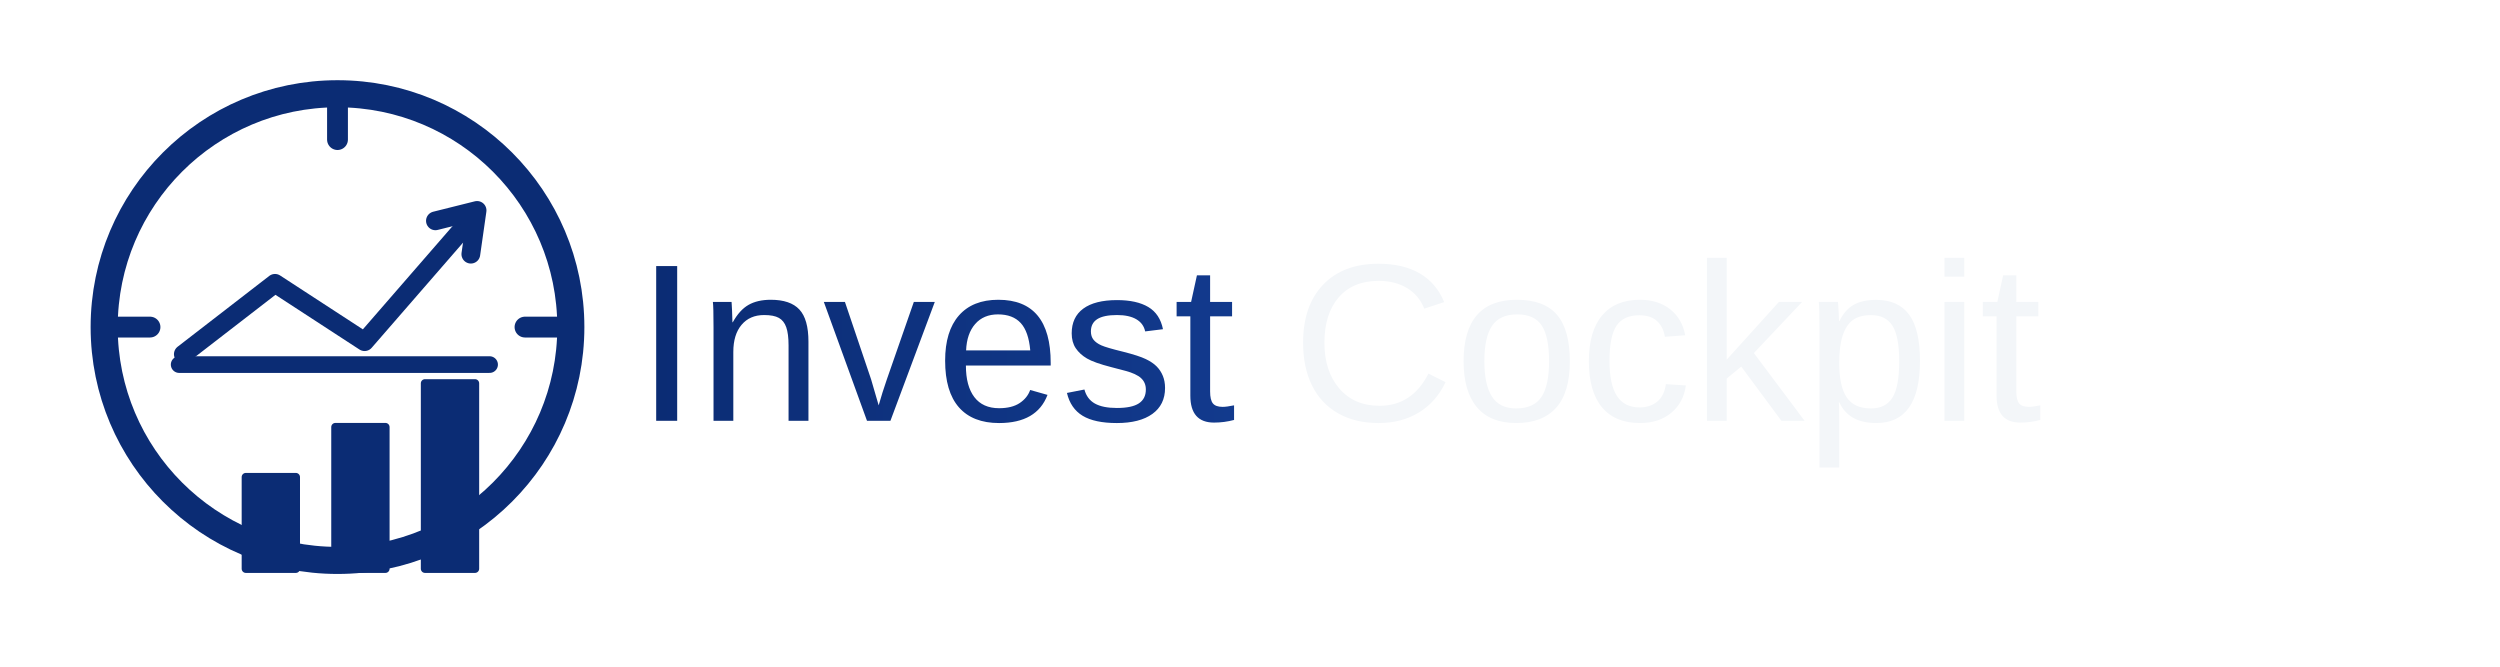
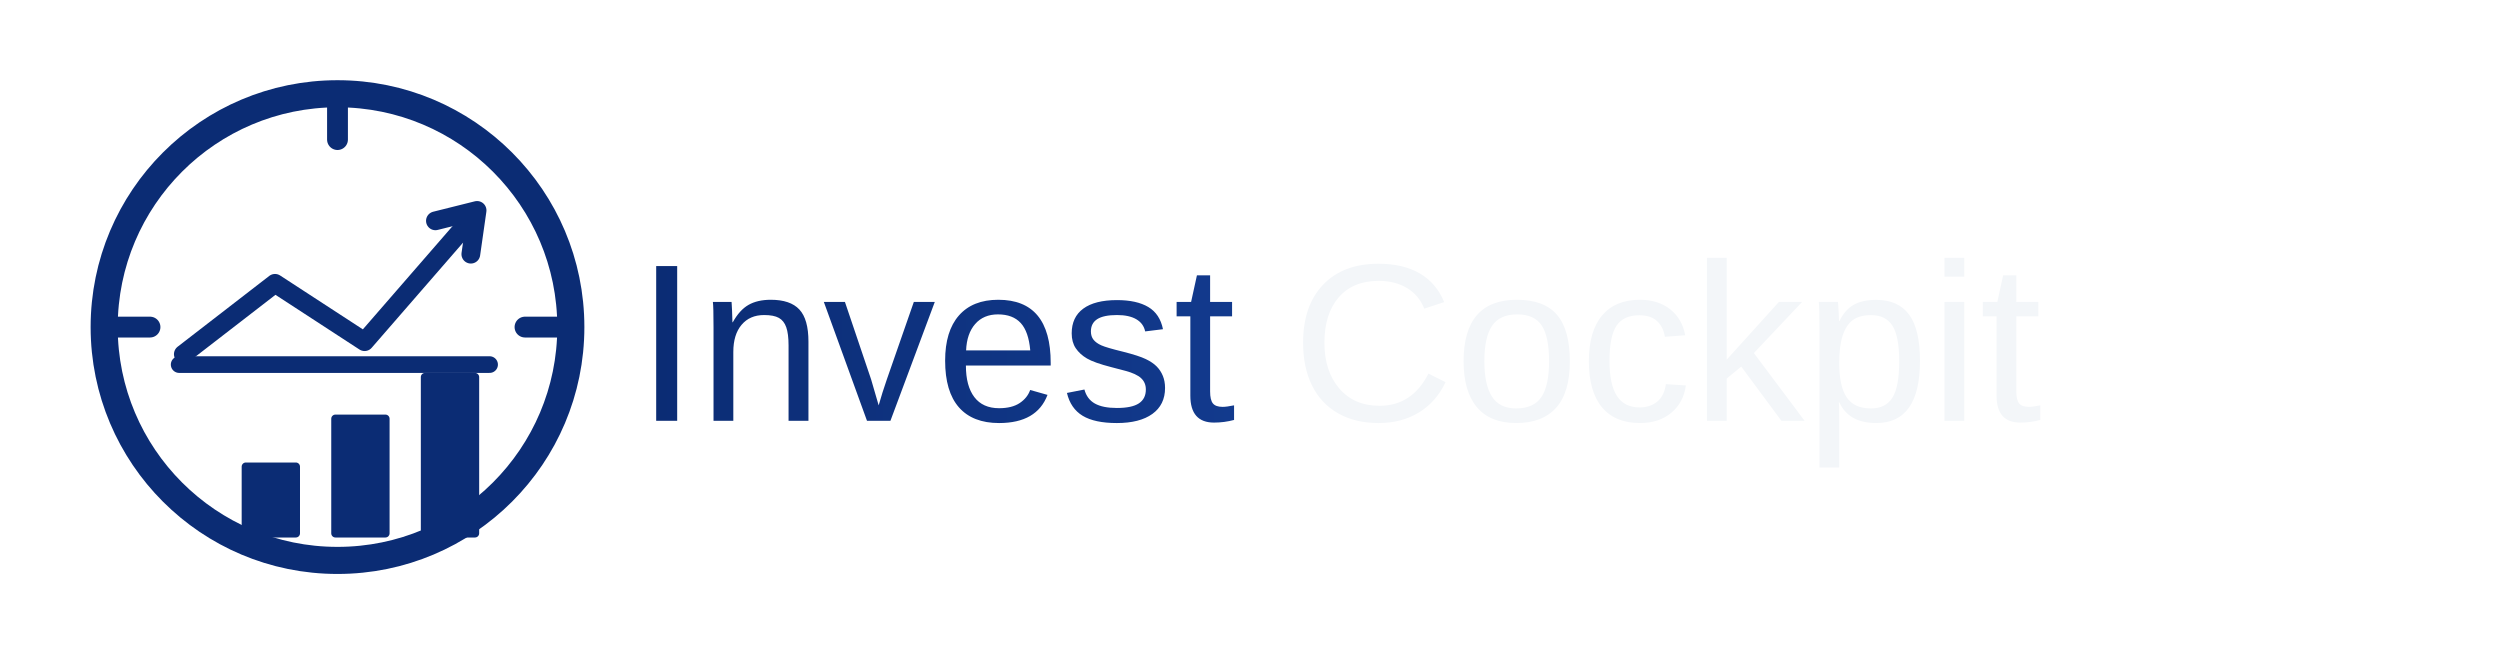
<svg xmlns="http://www.w3.org/2000/svg" viewBox="0 0 1200 320" width="1200" height="320">
  <defs>
    <linearGradient id="blueText" x1="0" x2="1">
      <stop offset="0" stop-color="#0b2c74" />
      <stop offset="1" stop-color="#123a8d" />
    </linearGradient>
  </defs>
  <g transform="translate(30 25)">
    <circle cx="132" cy="132" r="112" fill="none" stroke="#0b2c74" stroke-width="13" />
    <line x1="132" y1="20" x2="132" y2="42" stroke="#0b2c74" stroke-width="10" stroke-linecap="round" />
    <line x1="20" y1="132" x2="42" y2="132" stroke="#0b2c74" stroke-width="10" stroke-linecap="round" />
    <line x1="222" y1="132" x2="244" y2="132" stroke="#0b2c74" stroke-width="10" stroke-linecap="round" />
    <line x1="56" y1="150" x2="205" y2="150" stroke="#0b2c74" stroke-width="8" stroke-linecap="round" />
    <polyline points="58,145 102,111 145,139 198,78" fill="none" stroke="#0b2c74" stroke-width="9" stroke-linecap="round" stroke-linejoin="round" />
    <polyline points="179,81 199,76 196,97" fill="none" stroke="#0b2c74" stroke-width="9" stroke-linecap="round" stroke-linejoin="round" />
-     <rect x="86" y="202" width="28" height="48" rx="2" fill="#0b2c74" />
-     <rect x="129" y="178" width="28" height="72" rx="2" fill="#0b2c74" />
-     <rect x="172" y="157" width="28" height="93" rx="2" fill="#0b2c74" />
+     <rect x="86" y="197" width="28" height="36" rx="2" fill="#0b2c74" />
+     <rect x="129" y="174" width="28" height="59" rx="2" fill="#0b2c74" />
+     <rect x="172" y="154" width="28" height="79" rx="2" fill="#0b2c74" />
  </g>
  <text x="305" y="202" font-family="Arial,Helvetica,sans-serif" font-size="108" font-weight="500" fill="url(#blueText)">Invest</text>
  <text x="620" y="202" font-family="Arial,Helvetica,sans-serif" font-size="108" font-weight="500" fill="#f3f6f9">Cockpit</text>
</svg>
